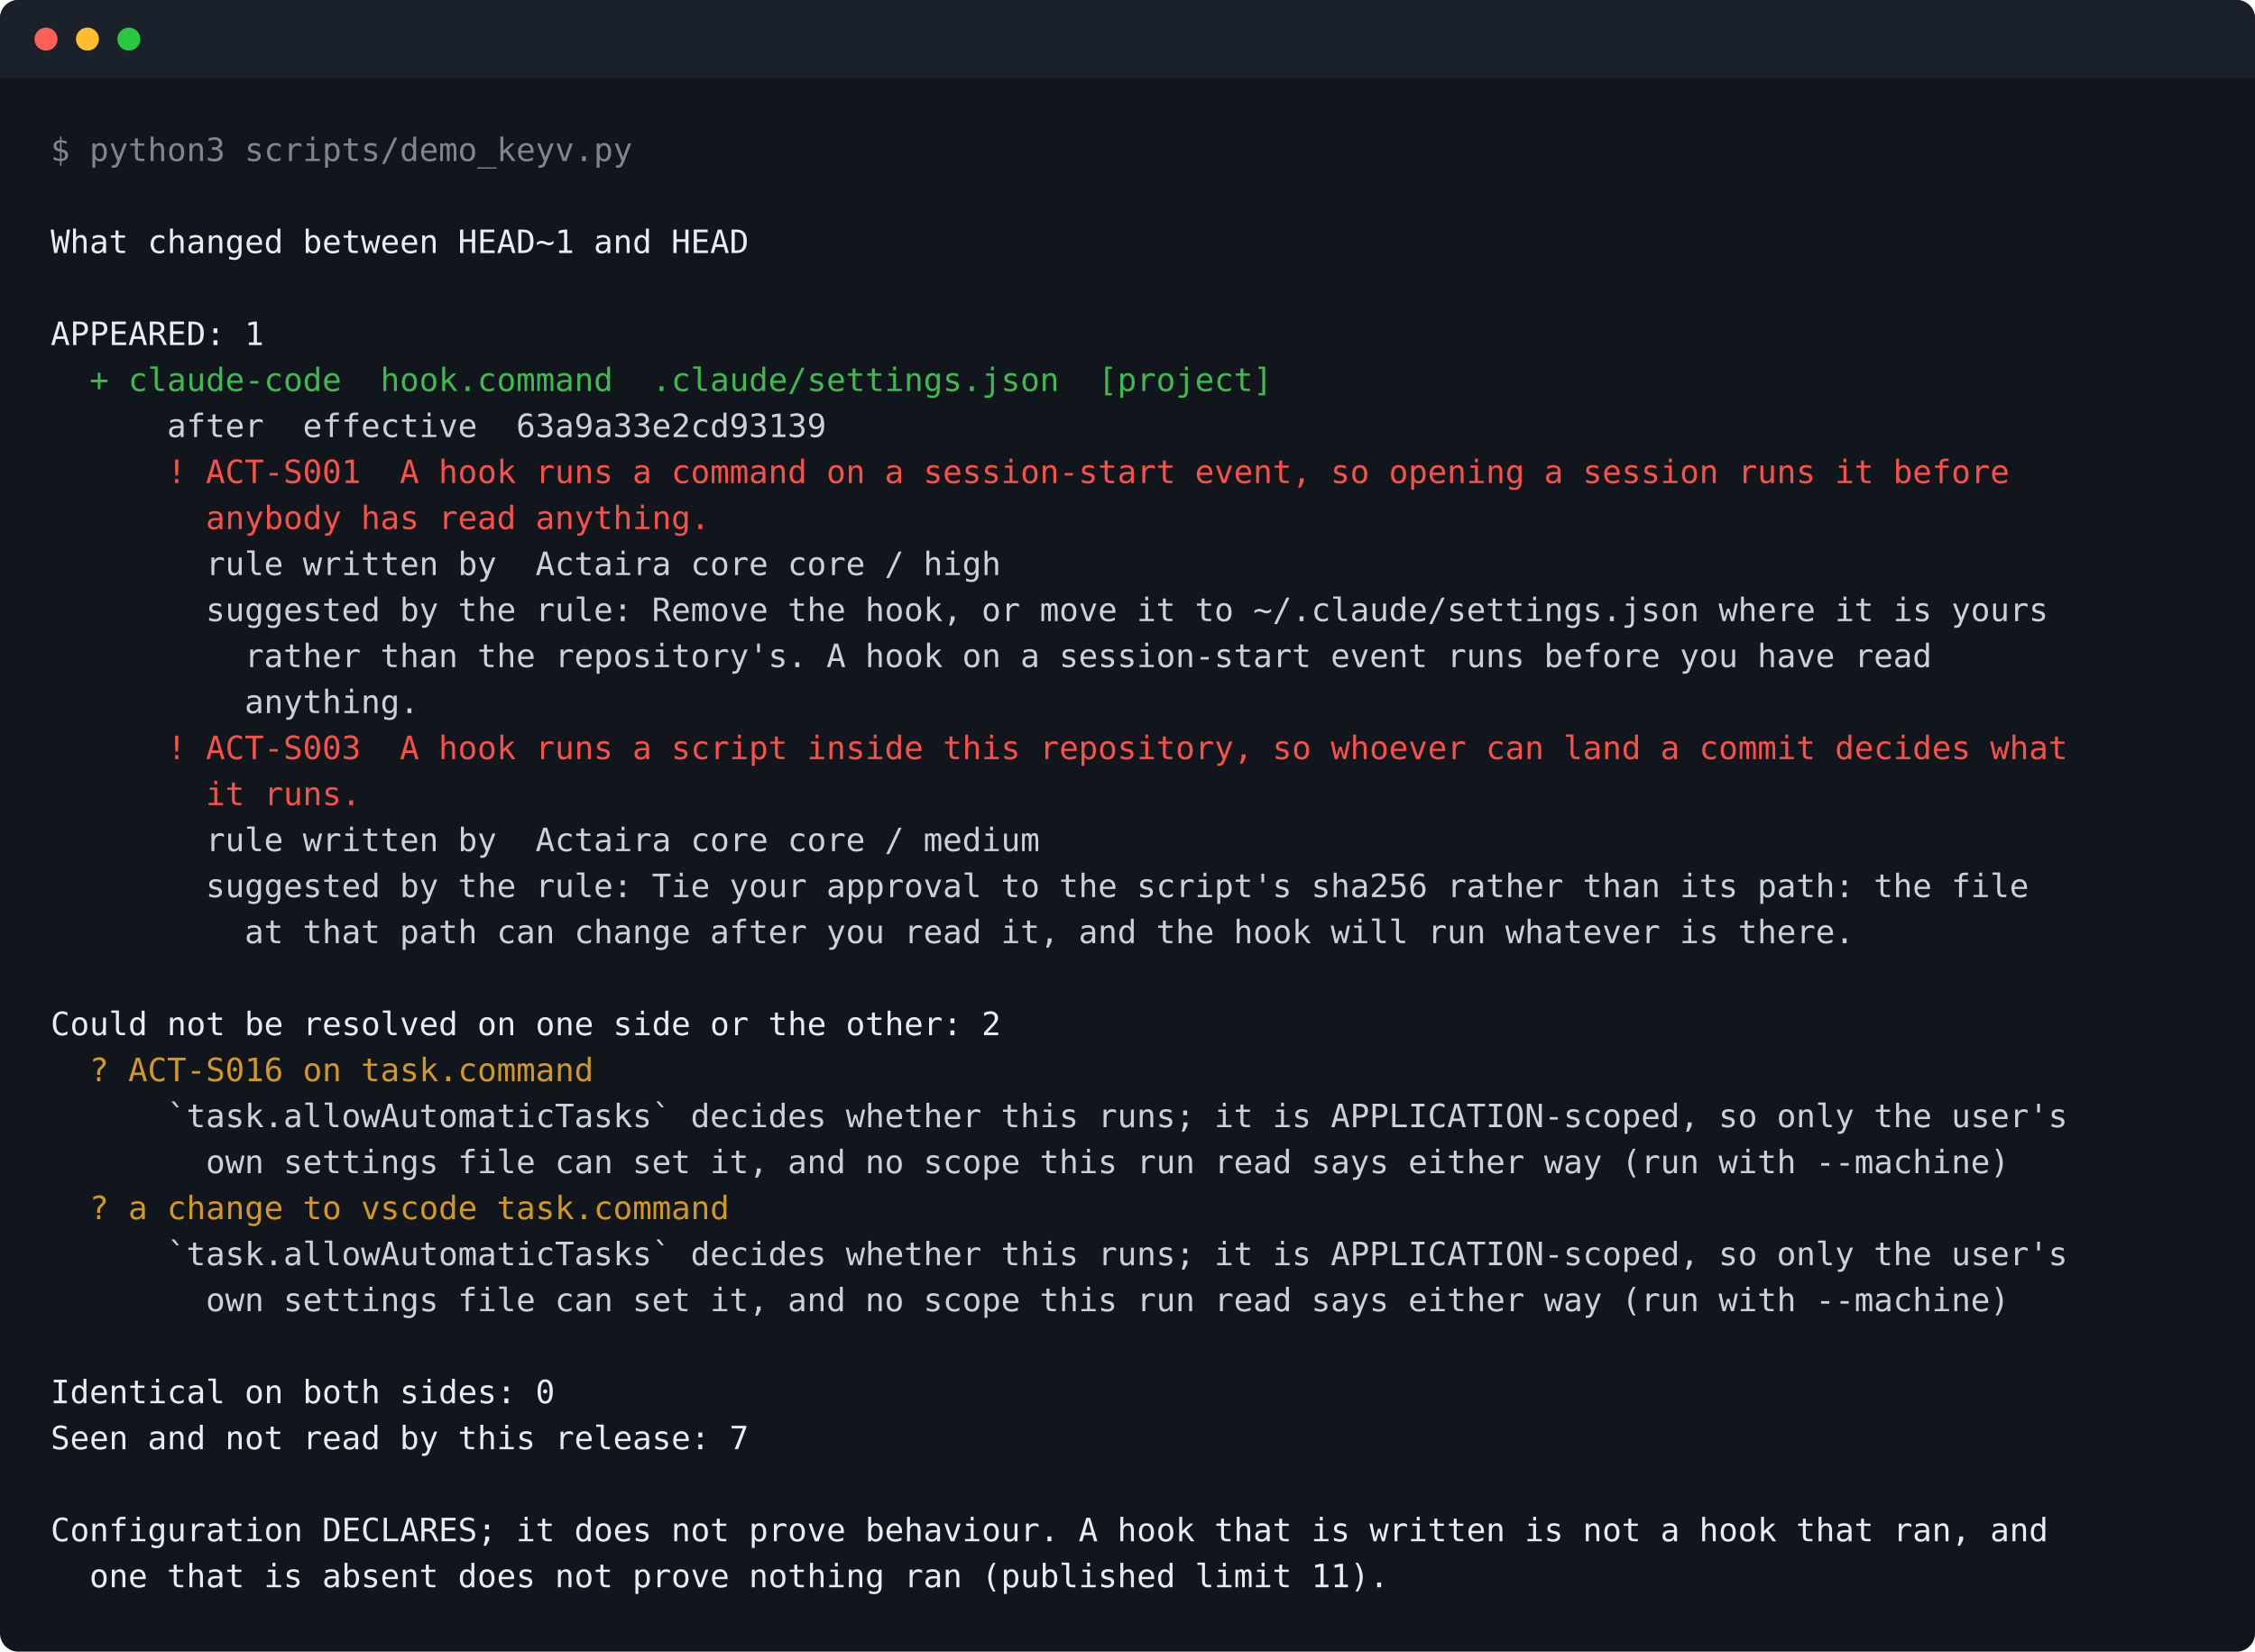
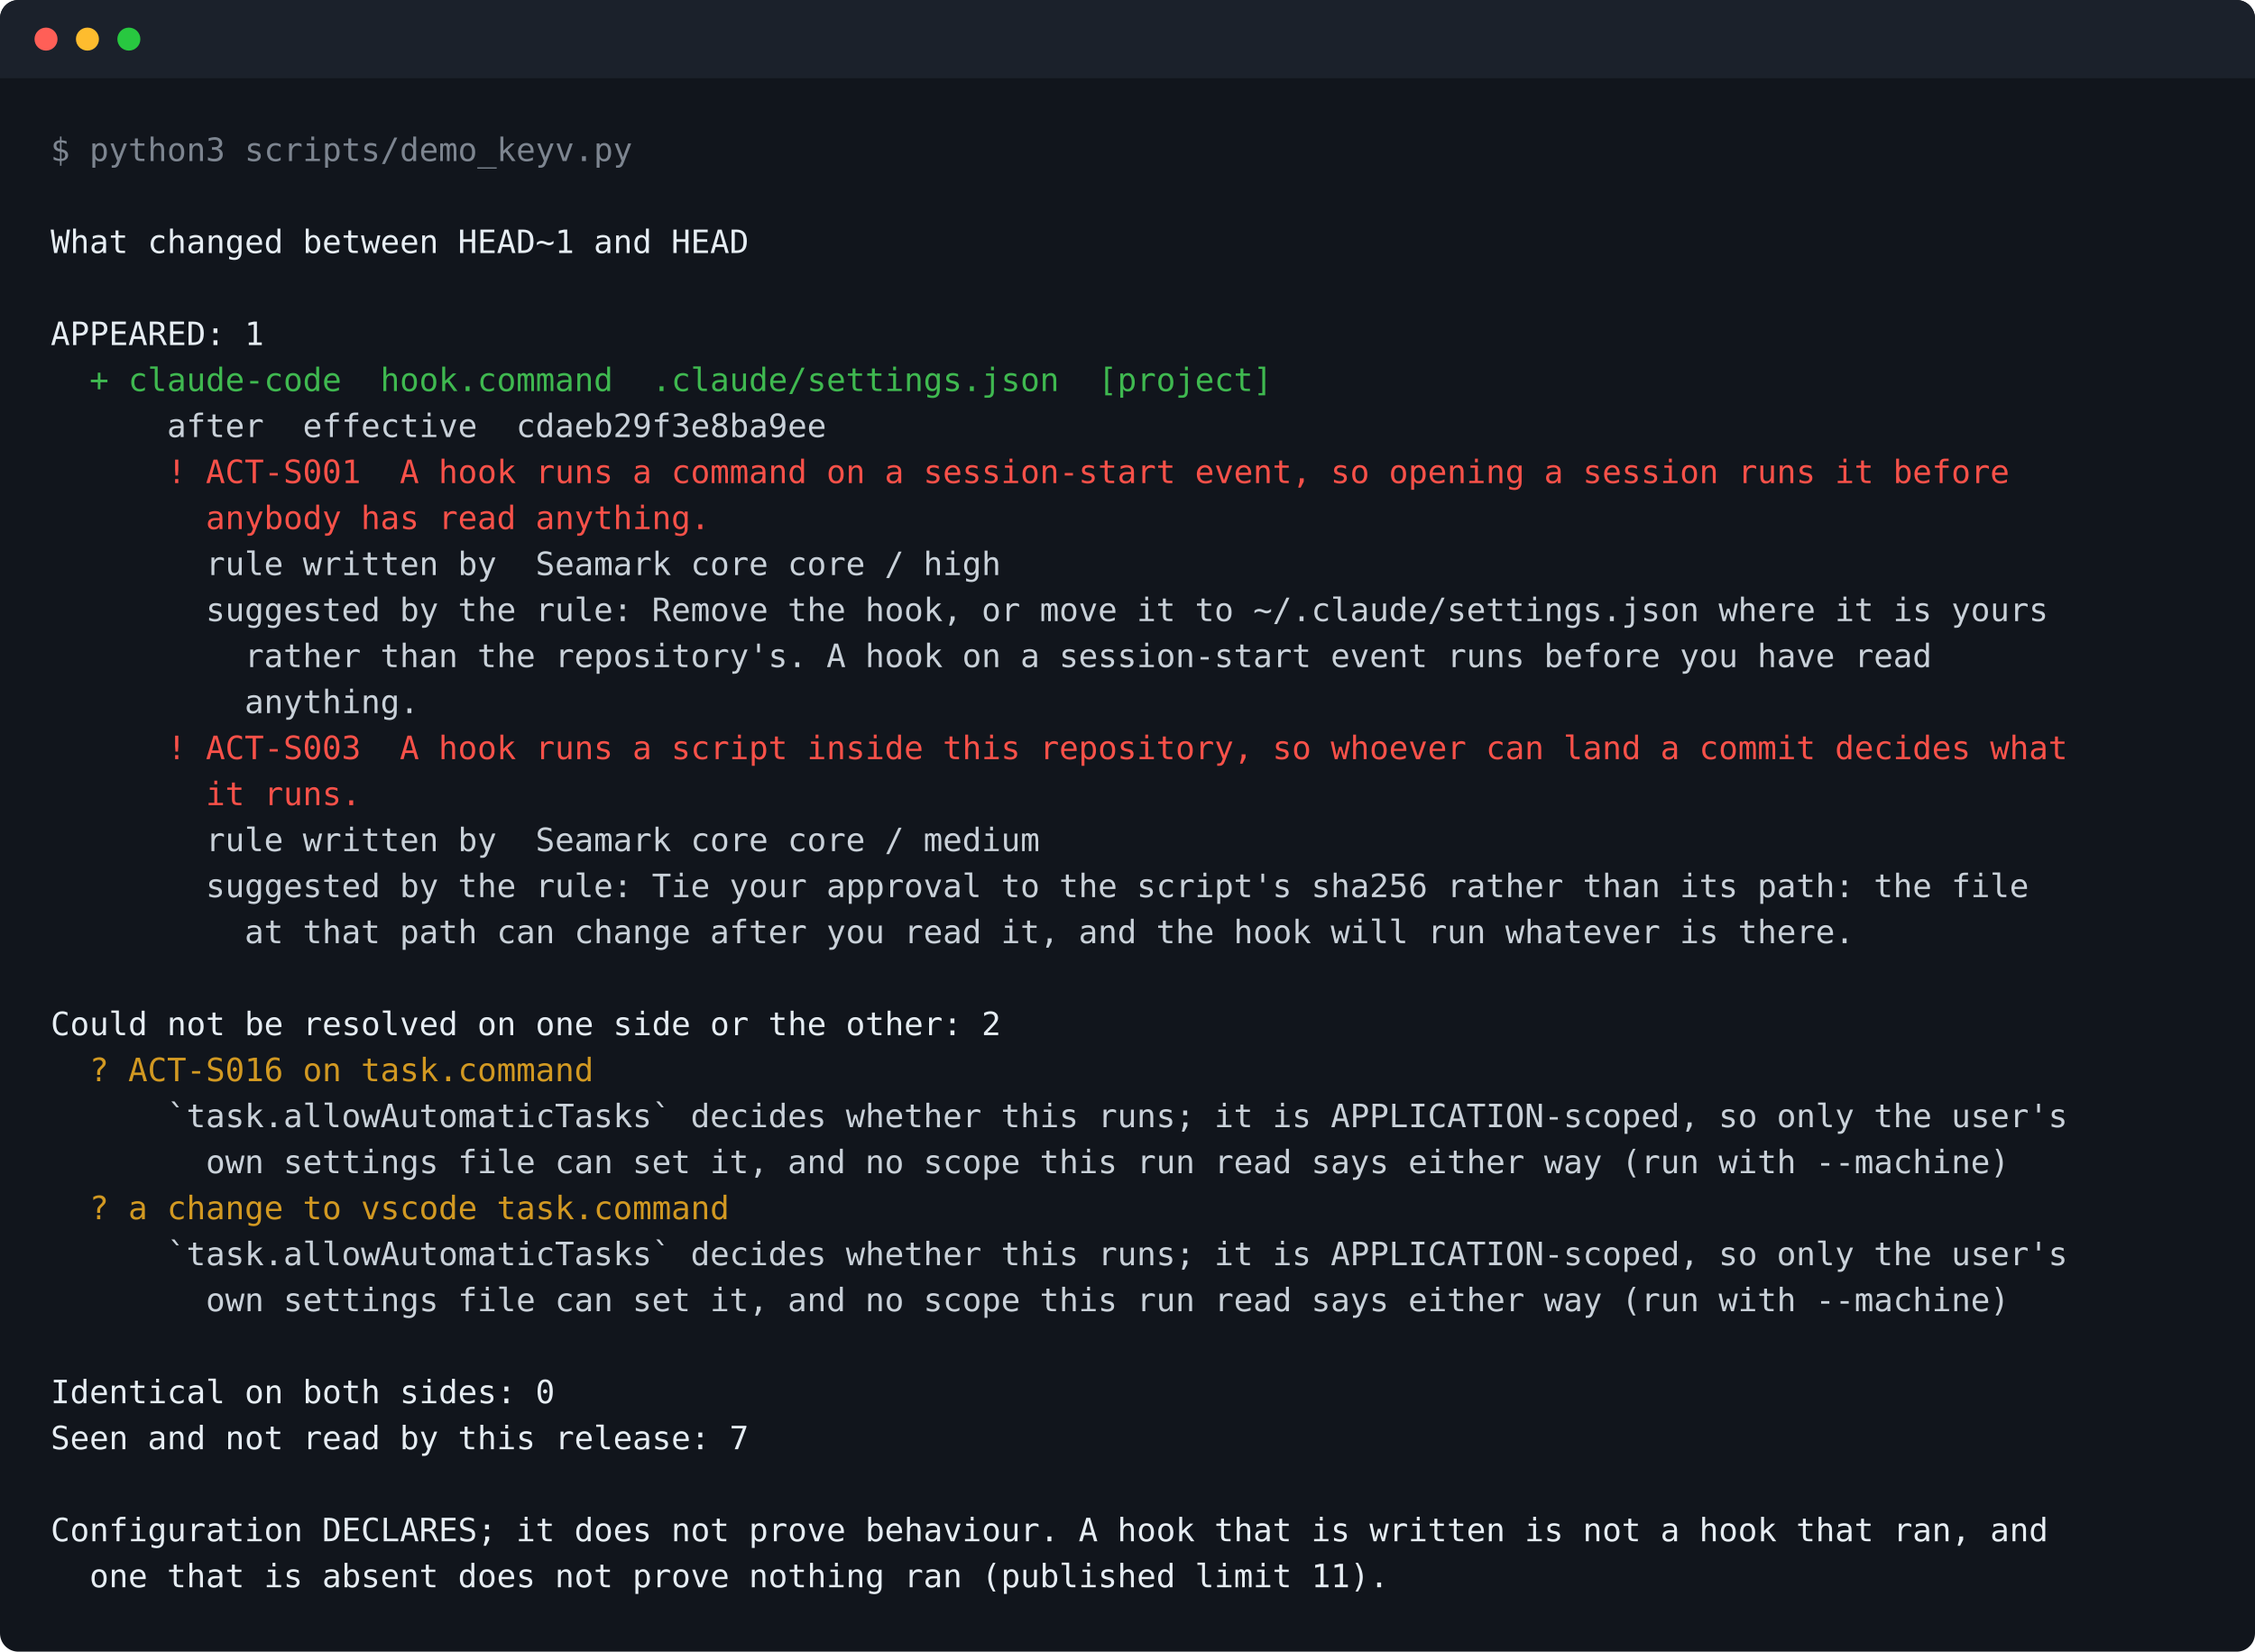
<svg xmlns="http://www.w3.org/2000/svg" width="980" height="718" viewBox="0 0 980 718" role="img" aria-label="The output of python3 scripts/demo_keyv.py">
  <rect width="980" height="718" rx="8" fill="#11151c" />
  <path d="M0 8a8 8 0 0 1 8-8h964a8 8 0 0 1 8 8v26H0z" fill="#1b212b" />
  <circle cx="20" cy="17" r="5" fill="#ff5f57" />
  <circle cx="38" cy="17" r="5" fill="#febc2e" />
  <circle cx="56" cy="17" r="5" fill="#28c840" />
  <g font-family="ui-monospace, SFMono-Regular, Menlo, Consolas, DejaVu Sans Mono, monospace" font-size="14">
    <text x="22" y="70" fill="#7d8590" xml:space="preserve">$ python3 scripts/demo_keyv.py</text>
    <text x="22" y="110" fill="#e6edf3" xml:space="preserve">What changed between HEAD~1 and HEAD</text>
    <text x="22" y="150" fill="#e6edf3" xml:space="preserve">APPEARED: 1</text>
    <text x="22" y="170" fill="#3fb950" xml:space="preserve">  + claude-code  hook.command  .claude/settings.json  [project]</text>
-     <text x="22" y="190" fill="#c9d1d9" xml:space="preserve">      after  effective  63a9a33e2cd93139</text>
+     <text x="22" y="190" fill="#c9d1d9" xml:space="preserve">      after  effective  cdaeb29f3e8ba9ee</text>
    <text x="22" y="210" fill="#f85149" xml:space="preserve">      ! ACT-S001  A hook runs a command on a session-start event, so opening a session runs it before</text>
    <text x="22" y="230" fill="#f85149" xml:space="preserve">        anybody has read anything.</text>
-     <text x="22" y="250" fill="#c9d1d9" xml:space="preserve">        rule written by  Actaira core core / high</text>
+     <text x="22" y="250" fill="#c9d1d9" xml:space="preserve">        rule written by  Seamark core core / high</text>
    <text x="22" y="270" fill="#c9d1d9" xml:space="preserve">        suggested by the rule: Remove the hook, or move it to ~/.claude/settings.json where it is yours</text>
    <text x="22" y="290" fill="#c9d1d9" xml:space="preserve">          rather than the repository's. A hook on a session-start event runs before you have read</text>
    <text x="22" y="310" fill="#c9d1d9" xml:space="preserve">          anything.</text>
    <text x="22" y="330" fill="#f85149" xml:space="preserve">      ! ACT-S003  A hook runs a script inside this repository, so whoever can land a commit decides what</text>
    <text x="22" y="350" fill="#f85149" xml:space="preserve">        it runs.</text>
-     <text x="22" y="370" fill="#c9d1d9" xml:space="preserve">        rule written by  Actaira core core / medium</text>
+     <text x="22" y="370" fill="#c9d1d9" xml:space="preserve">        rule written by  Seamark core core / medium</text>
    <text x="22" y="390" fill="#c9d1d9" xml:space="preserve">        suggested by the rule: Tie your approval to the script's sha256 rather than its path: the file</text>
    <text x="22" y="410" fill="#c9d1d9" xml:space="preserve">          at that path can change after you read it, and the hook will run whatever is there.</text>
    <text x="22" y="450" fill="#e6edf3" xml:space="preserve">Could not be resolved on one side or the other: 2</text>
    <text x="22" y="470" fill="#d29922" xml:space="preserve">  ? ACT-S016 on task.command</text>
    <text x="22" y="490" fill="#c9d1d9" xml:space="preserve">      `task.allowAutomaticTasks` decides whether this runs; it is APPLICATION-scoped, so only the user's</text>
    <text x="22" y="510" fill="#c9d1d9" xml:space="preserve">        own settings file can set it, and no scope this run read says either way (run with --machine)</text>
    <text x="22" y="530" fill="#d29922" xml:space="preserve">  ? a change to vscode task.command</text>
    <text x="22" y="550" fill="#c9d1d9" xml:space="preserve">      `task.allowAutomaticTasks` decides whether this runs; it is APPLICATION-scoped, so only the user's</text>
    <text x="22" y="570" fill="#c9d1d9" xml:space="preserve">        own settings file can set it, and no scope this run read says either way (run with --machine)</text>
    <text x="22" y="610" fill="#e6edf3" xml:space="preserve">Identical on both sides: 0</text>
    <text x="22" y="630" fill="#e6edf3" xml:space="preserve">Seen and not read by this release: 7</text>
    <text x="22" y="670" fill="#e6edf3" xml:space="preserve">Configuration DECLARES; it does not prove behaviour. A hook that is written is not a hook that ran, and</text>
    <text x="22" y="690" fill="#e6edf3" xml:space="preserve">  one that is absent does not prove nothing ran (published limit 11).</text>
  </g>
</svg>
